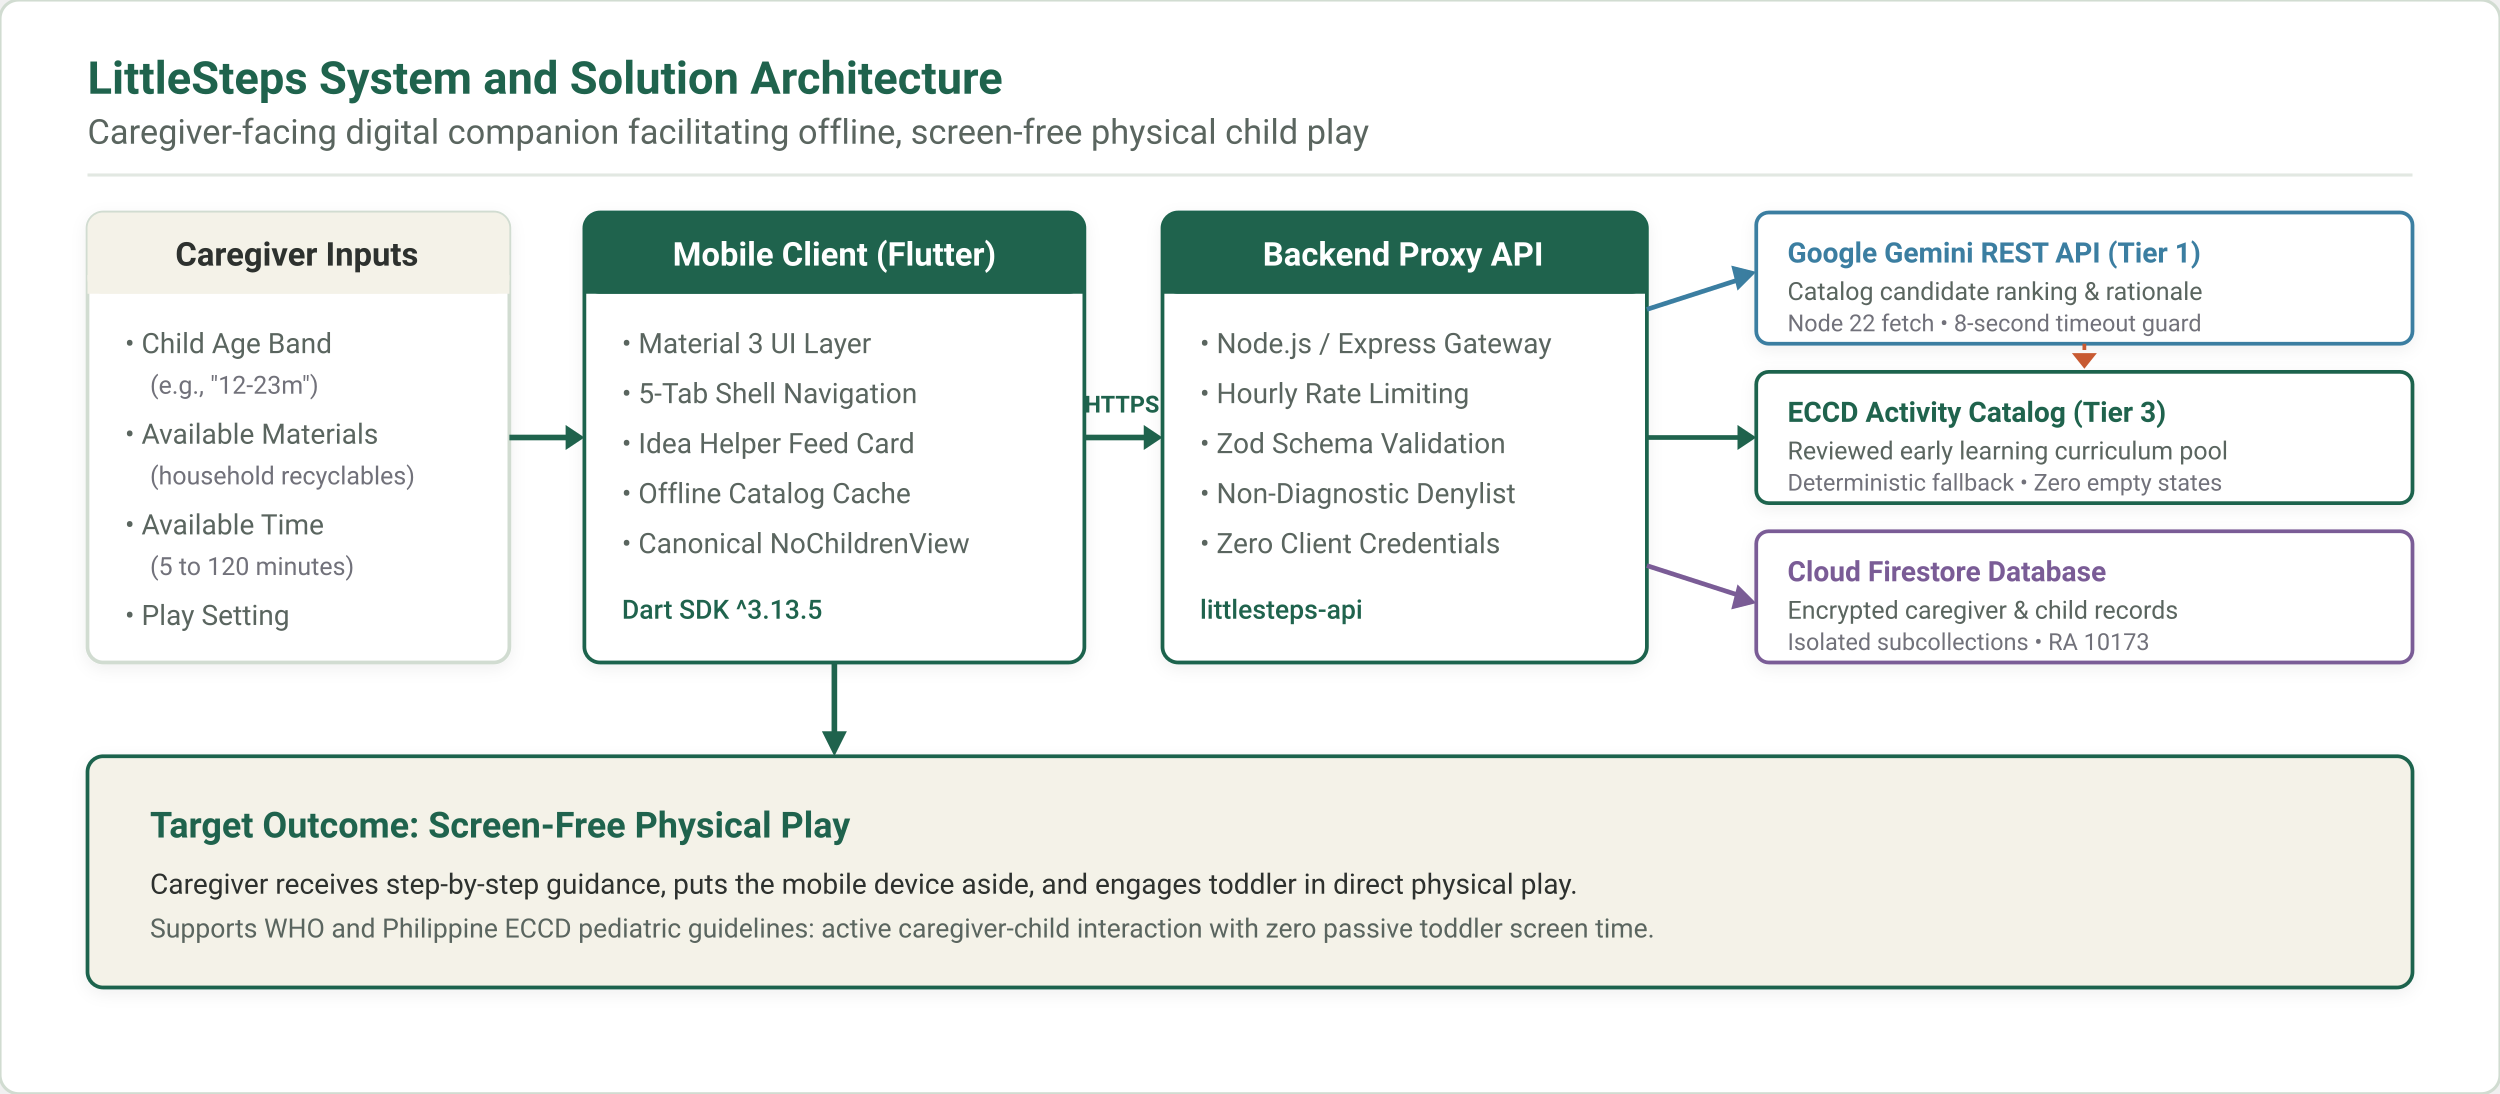
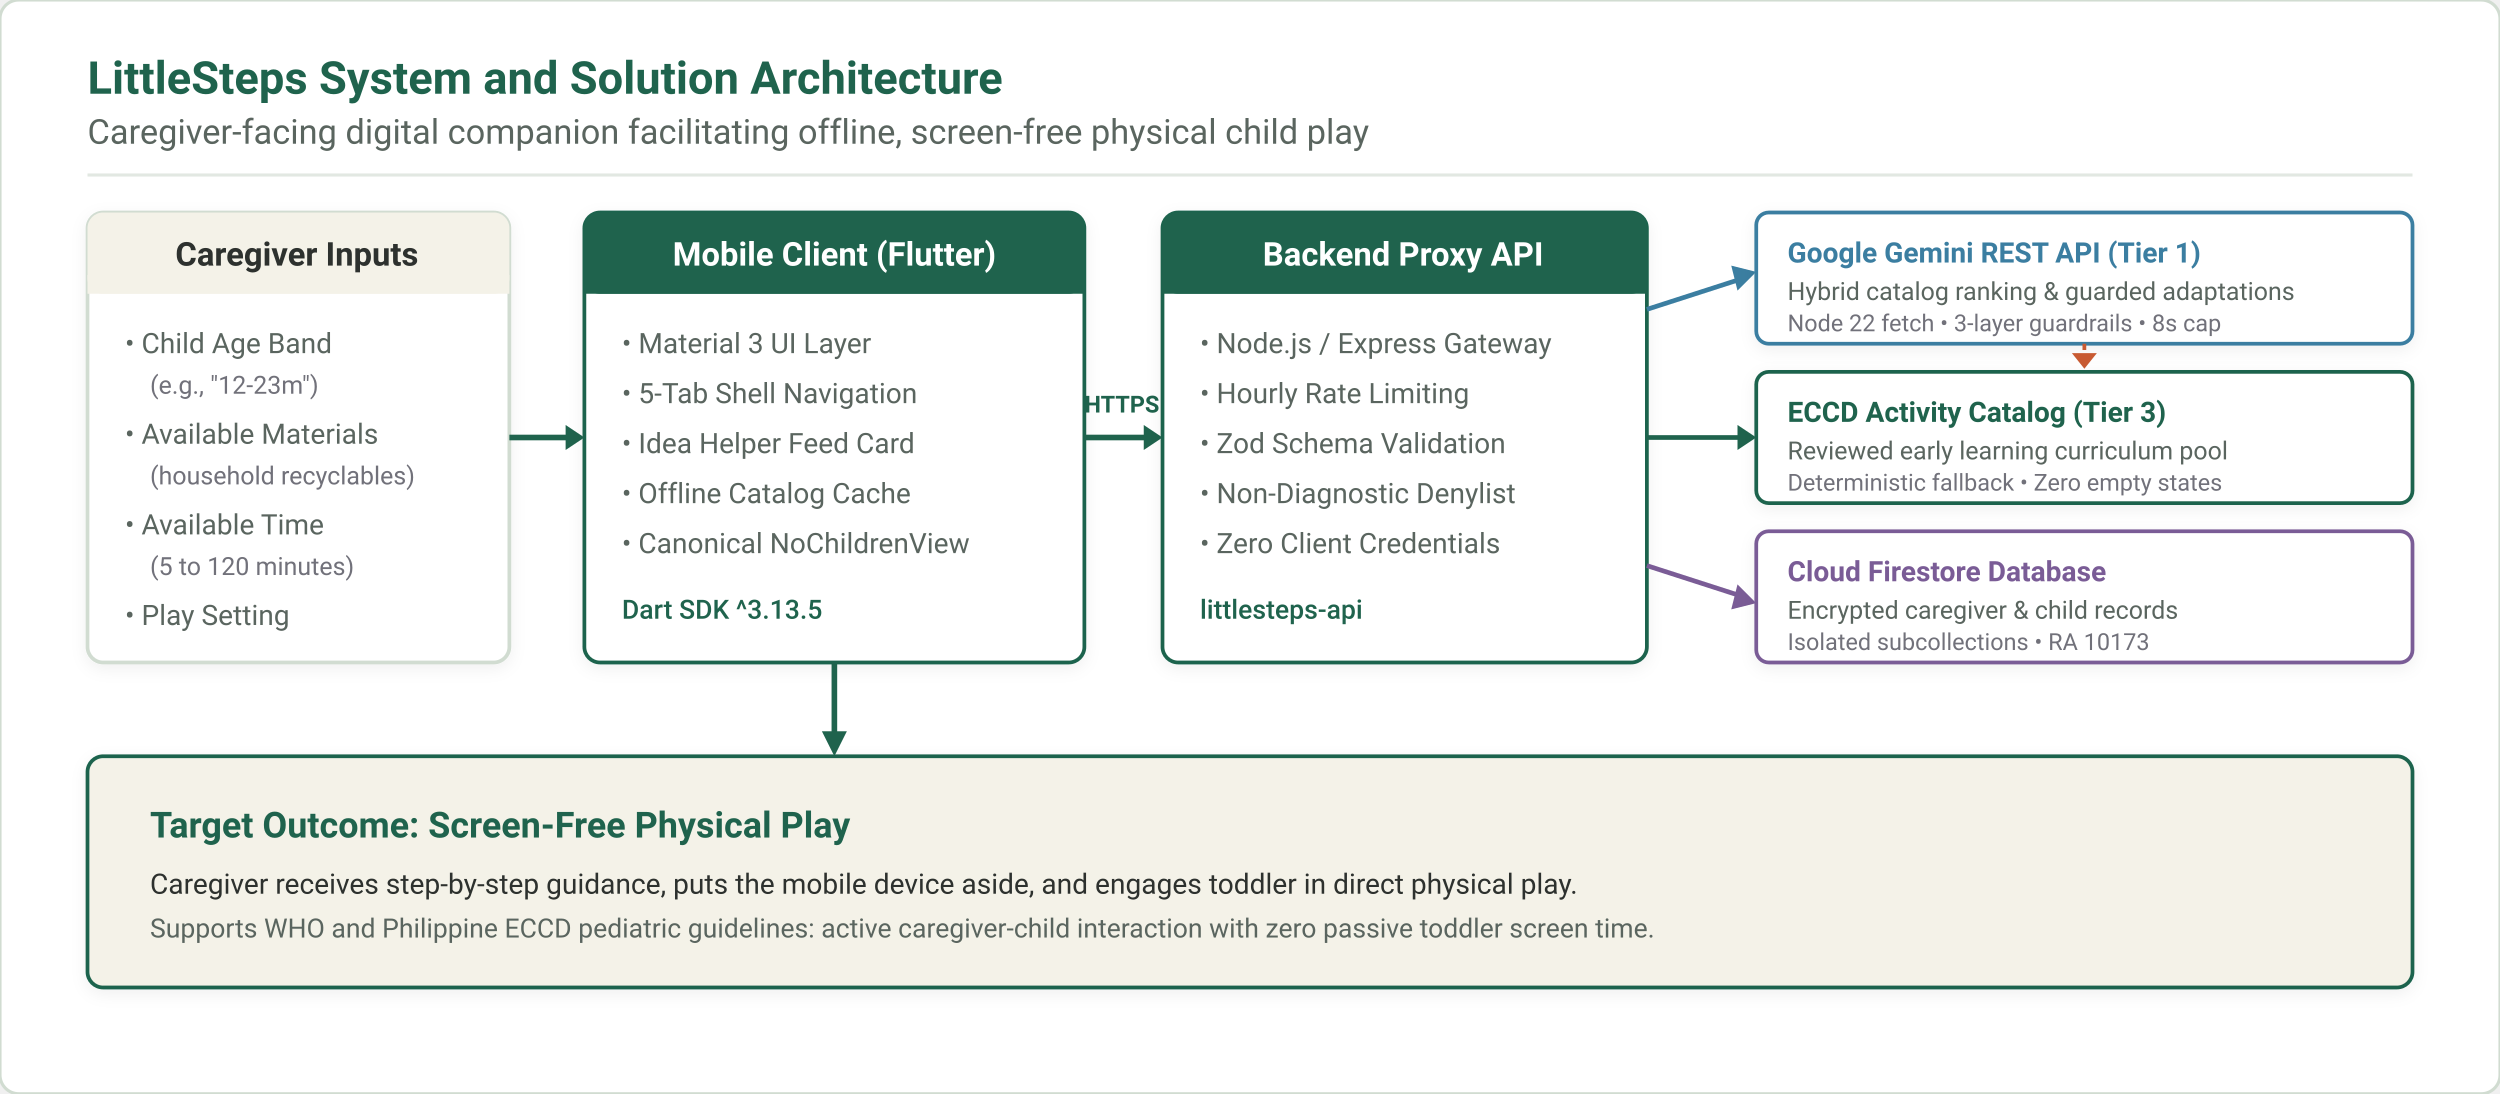
<svg xmlns="http://www.w3.org/2000/svg" width="800" height="350" viewBox="0 0 800 350" font-family="-apple-system, BlinkMacSystemFont, &quot;Segoe UI&quot;, Roboto, &quot;Helvetica Neue&quot;, Arial, sans-serif">
  <defs>
    <filter id="shadow-sys" x="-2%" y="-3%" width="104%" height="108%" filterUnits="userSpaceOnUse">
      <feDropShadow dx="0" dy="1.5" stdDeviation="2.5" flood-color="#000000" flood-opacity="0.06" />
    </filter>
  </defs>
  <rect width="800" height="350" fill="#FFFFFF" rx="6" stroke="#D1DCD1" stroke-width="1" />
  <text x="28" y="30" font-size="14.5" font-weight="700" fill="#1F634D">LittleSteps System and Solution Architecture</text>
  <text x="28" y="46" font-size="11" fill="#5A655F">Caregiver-facing digital companion facilitating offline, screen-free physical child play</text>
  <line x1="28" y1="56" x2="772" y2="56" stroke="#E2E8E2" stroke-width="1" />
  <g transform="translate(28, 68)">
    <rect width="135" height="144" rx="5" fill="#FFFFFF" stroke="#D1DCD1" stroke-width="1.2" filter="url(#shadow-sys)" />
    <rect width="135" height="26" rx="5" fill="#F4F2E8" />
    <rect y="20" width="135" height="6" fill="#F4F2E8" />
    <text x="67" y="17" font-size="10.5" font-weight="700" fill="#2D312E" text-anchor="middle">Caregiver Inputs</text>
    <text x="12" y="45" font-size="9" fill="#5A655F">• Child Age Band</text>
    <text x="20" y="58" font-size="8" fill="#71717A">(e.g., "12-23m")</text>
    <text x="12" y="74" font-size="9" fill="#5A655F">• Available Materials</text>
    <text x="20" y="87" font-size="8" fill="#71717A">(household recyclables)</text>
    <text x="12" y="103" font-size="9" fill="#5A655F">• Available Time</text>
    <text x="20" y="116" font-size="8" fill="#71717A">(5 to 120 minutes)</text>
    <text x="12" y="132" font-size="9" fill="#5A655F">• Play Setting</text>
  </g>
  <line x1="163" y1="140" x2="183" y2="140" stroke="#1F634D" stroke-width="1.8" />
  <polygon points="181,136 187,140 181,144" fill="#1F634D" />
  <g transform="translate(187, 68)">
    <rect width="160" height="144" rx="5" fill="#FFFFFF" stroke="#1F634D" stroke-width="1.2" filter="url(#shadow-sys)" />
    <rect width="160" height="26" rx="5" fill="#1F634D" />
    <rect y="20" width="160" height="6" fill="#1F634D" />
    <text x="80" y="17" font-size="10.5" font-weight="700" fill="#FFFFFF" text-anchor="middle">Mobile Client (Flutter)</text>
    <text x="12" y="45" font-size="9" fill="#5A655F">• Material 3 UI Layer</text>
    <text x="12" y="61" font-size="9" fill="#5A655F">• 5-Tab Shell Navigation</text>
    <text x="12" y="77" font-size="9" fill="#5A655F">• Idea Helper Feed Card</text>
    <text x="12" y="93" font-size="9" fill="#5A655F">• Offline Catalog Cache</text>
    <text x="12" y="109" font-size="9" fill="#5A655F">• Canonical NoChildrenView</text>
    <text x="12" y="130" font-size="8.5" font-weight="500" fill="#1F634D">Dart SDK ^3.13.5</text>
  </g>
  <line x1="347" y1="140" x2="368" y2="140" stroke="#1F634D" stroke-width="1.8" />
  <polygon points="366,136 372,140 366,144" fill="#1F634D" />
  <text x="359" y="132" font-size="7.5" font-weight="700" fill="#1F634D" text-anchor="middle">HTTPS</text>
  <g transform="translate(372, 68)">
    <rect width="155" height="144" rx="5" fill="#FFFFFF" stroke="#1F634D" stroke-width="1.2" filter="url(#shadow-sys)" />
    <rect width="155" height="26" rx="5" fill="#1F634D" />
    <rect y="20" width="155" height="6" fill="#1F634D" />
    <text x="77" y="17" font-size="10.5" font-weight="700" fill="#FFFFFF" text-anchor="middle">Backend Proxy API</text>
    <text x="12" y="45" font-size="9" fill="#5A655F">• Node.js / Express Gateway</text>
    <text x="12" y="61" font-size="9" fill="#5A655F">• Hourly Rate Limiting</text>
    <text x="12" y="77" font-size="9" fill="#5A655F">• Zod Schema Validation</text>
    <text x="12" y="93" font-size="9" fill="#5A655F">• Non-Diagnostic Denylist</text>
    <text x="12" y="109" font-size="9" fill="#5A655F">• Zero Client Credentials</text>
    <text x="12" y="130" font-size="8.5" font-weight="500" fill="#1F634D">littlesteps-api</text>
  </g>
  <line x1="527" y1="99" x2="558" y2="89" stroke="#3B7EA1" stroke-width="1.5" />
  <polygon points="554,85 562,87 556,93" fill="#3B7EA1" />
  <line x1="527" y1="140" x2="558" y2="140" stroke="#1F634D" stroke-width="1.5" />
  <polygon points="556,136 562,140 556,144" fill="#1F634D" />
  <line x1="527" y1="181" x2="558" y2="191" stroke="#7A5C96" stroke-width="1.5" />
  <polygon points="556,187 562,193 554,195" fill="#7A5C96" />
  <g transform="translate(562, 68)">
    <rect width="210" height="42" rx="4" fill="#FFFFFF" stroke="#3B7EA1" stroke-width="1.2" filter="url(#shadow-sys)" />
    <text x="10" y="16" font-size="9" font-weight="700" fill="#3B7EA1">Google Gemini REST API (Tier 1)</text>
-     <text x="10" y="28" font-size="8" fill="#5A655F">Catalog candidate ranking &amp; rationale</text>
-     <text x="10" y="38" font-size="7.5" fill="#71717A">Node 22 fetch • 8-second timeout guard</text>
+     <text x="10" y="28" font-size="8" fill="#5A655F">Hybrid catalog ranking &amp; guarded adaptations</text>
+     <text x="10" y="38" font-size="7.5" fill="#71717A">Node 22 fetch • 3-layer guardrails • 8s cap</text>
  </g>
  <line x1="667" y1="110" x2="667" y2="115" stroke="#C85A32" stroke-width="1.2" stroke-dasharray="2 2" />
  <polygon points="663,113 667,118 671,113" fill="#C85A32" />
  <g transform="translate(562, 119)">
    <rect width="210" height="42" rx="4" fill="#FFFFFF" stroke="#1F634D" stroke-width="1.2" filter="url(#shadow-sys)" />
    <text x="10" y="16" font-size="9" font-weight="700" fill="#1F634D">ECCD Activity Catalog (Tier 3)</text>
    <text x="10" y="28" font-size="8" fill="#5A655F">Reviewed early learning curriculum pool</text>
    <text x="10" y="38" font-size="7.5" fill="#71717A">Deterministic fallback • Zero empty states</text>
  </g>
  <g transform="translate(562, 170)">
    <rect width="210" height="42" rx="4" fill="#FFFFFF" stroke="#7A5C96" stroke-width="1.2" filter="url(#shadow-sys)" />
    <text x="10" y="16" font-size="9" font-weight="700" fill="#7A5C96">Cloud Firestore Database</text>
    <text x="10" y="28" font-size="8" fill="#5A655F">Encrypted caregiver &amp; child records</text>
    <text x="10" y="38" font-size="7.5" fill="#71717A">Isolated subcollections • RA 10173</text>
  </g>
  <g transform="translate(28, 242)">
    <rect width="744" height="74" rx="5" fill="#F4F2E8" stroke="#1F634D" stroke-width="1.2" filter="url(#shadow-sys)" />
    <text x="20" y="26" font-size="11.5" font-weight="700" fill="#1F634D">Target Outcome: Screen-Free Physical Play</text>
    <text x="20" y="44" font-size="9" fill="#2D312E">Caregiver receives step-by-step guidance, puts the mobile device aside, and engages toddler in direct physical play.</text>
    <text x="20" y="58" font-size="8.5" fill="#5A655F">Supports WHO and Philippine ECCD pediatric guidelines: active caregiver-child interaction with zero passive toddler screen time.</text>
  </g>
  <line x1="267" y1="212" x2="267" y2="238" stroke="#1F634D" stroke-width="1.8" />
  <polygon points="263,234 267,242 271,234" fill="#1F634D" />
</svg>
